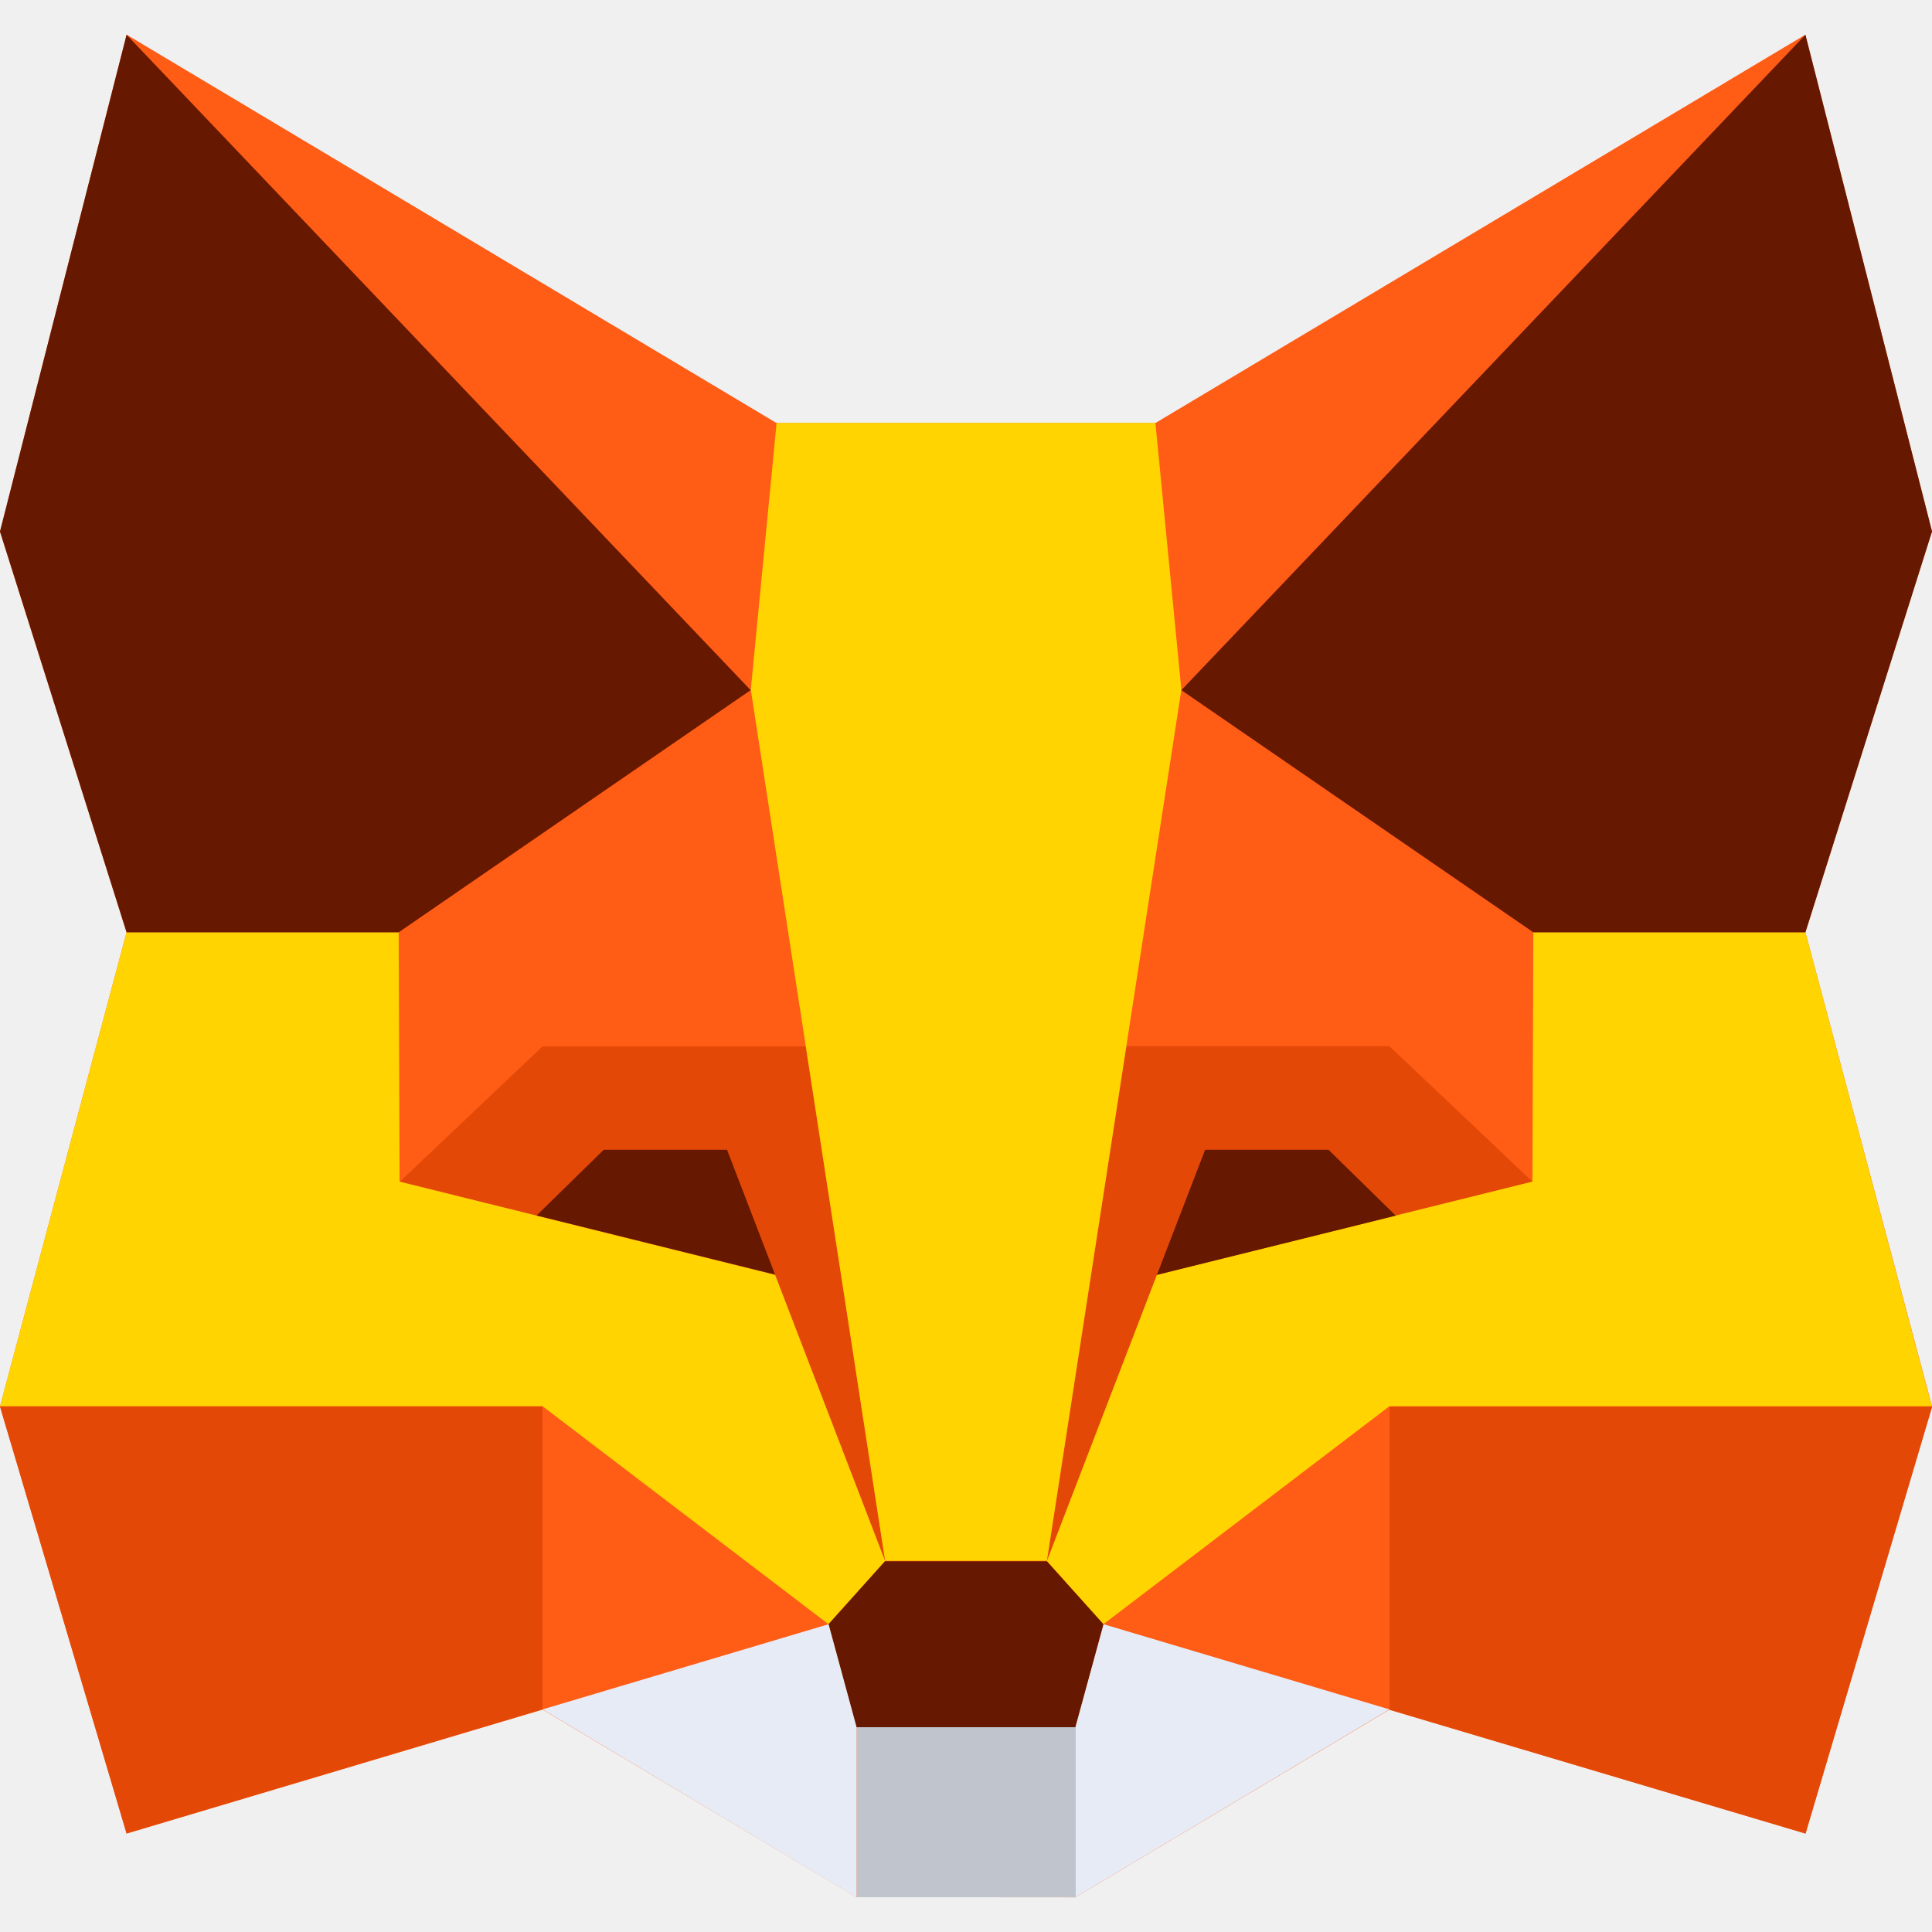
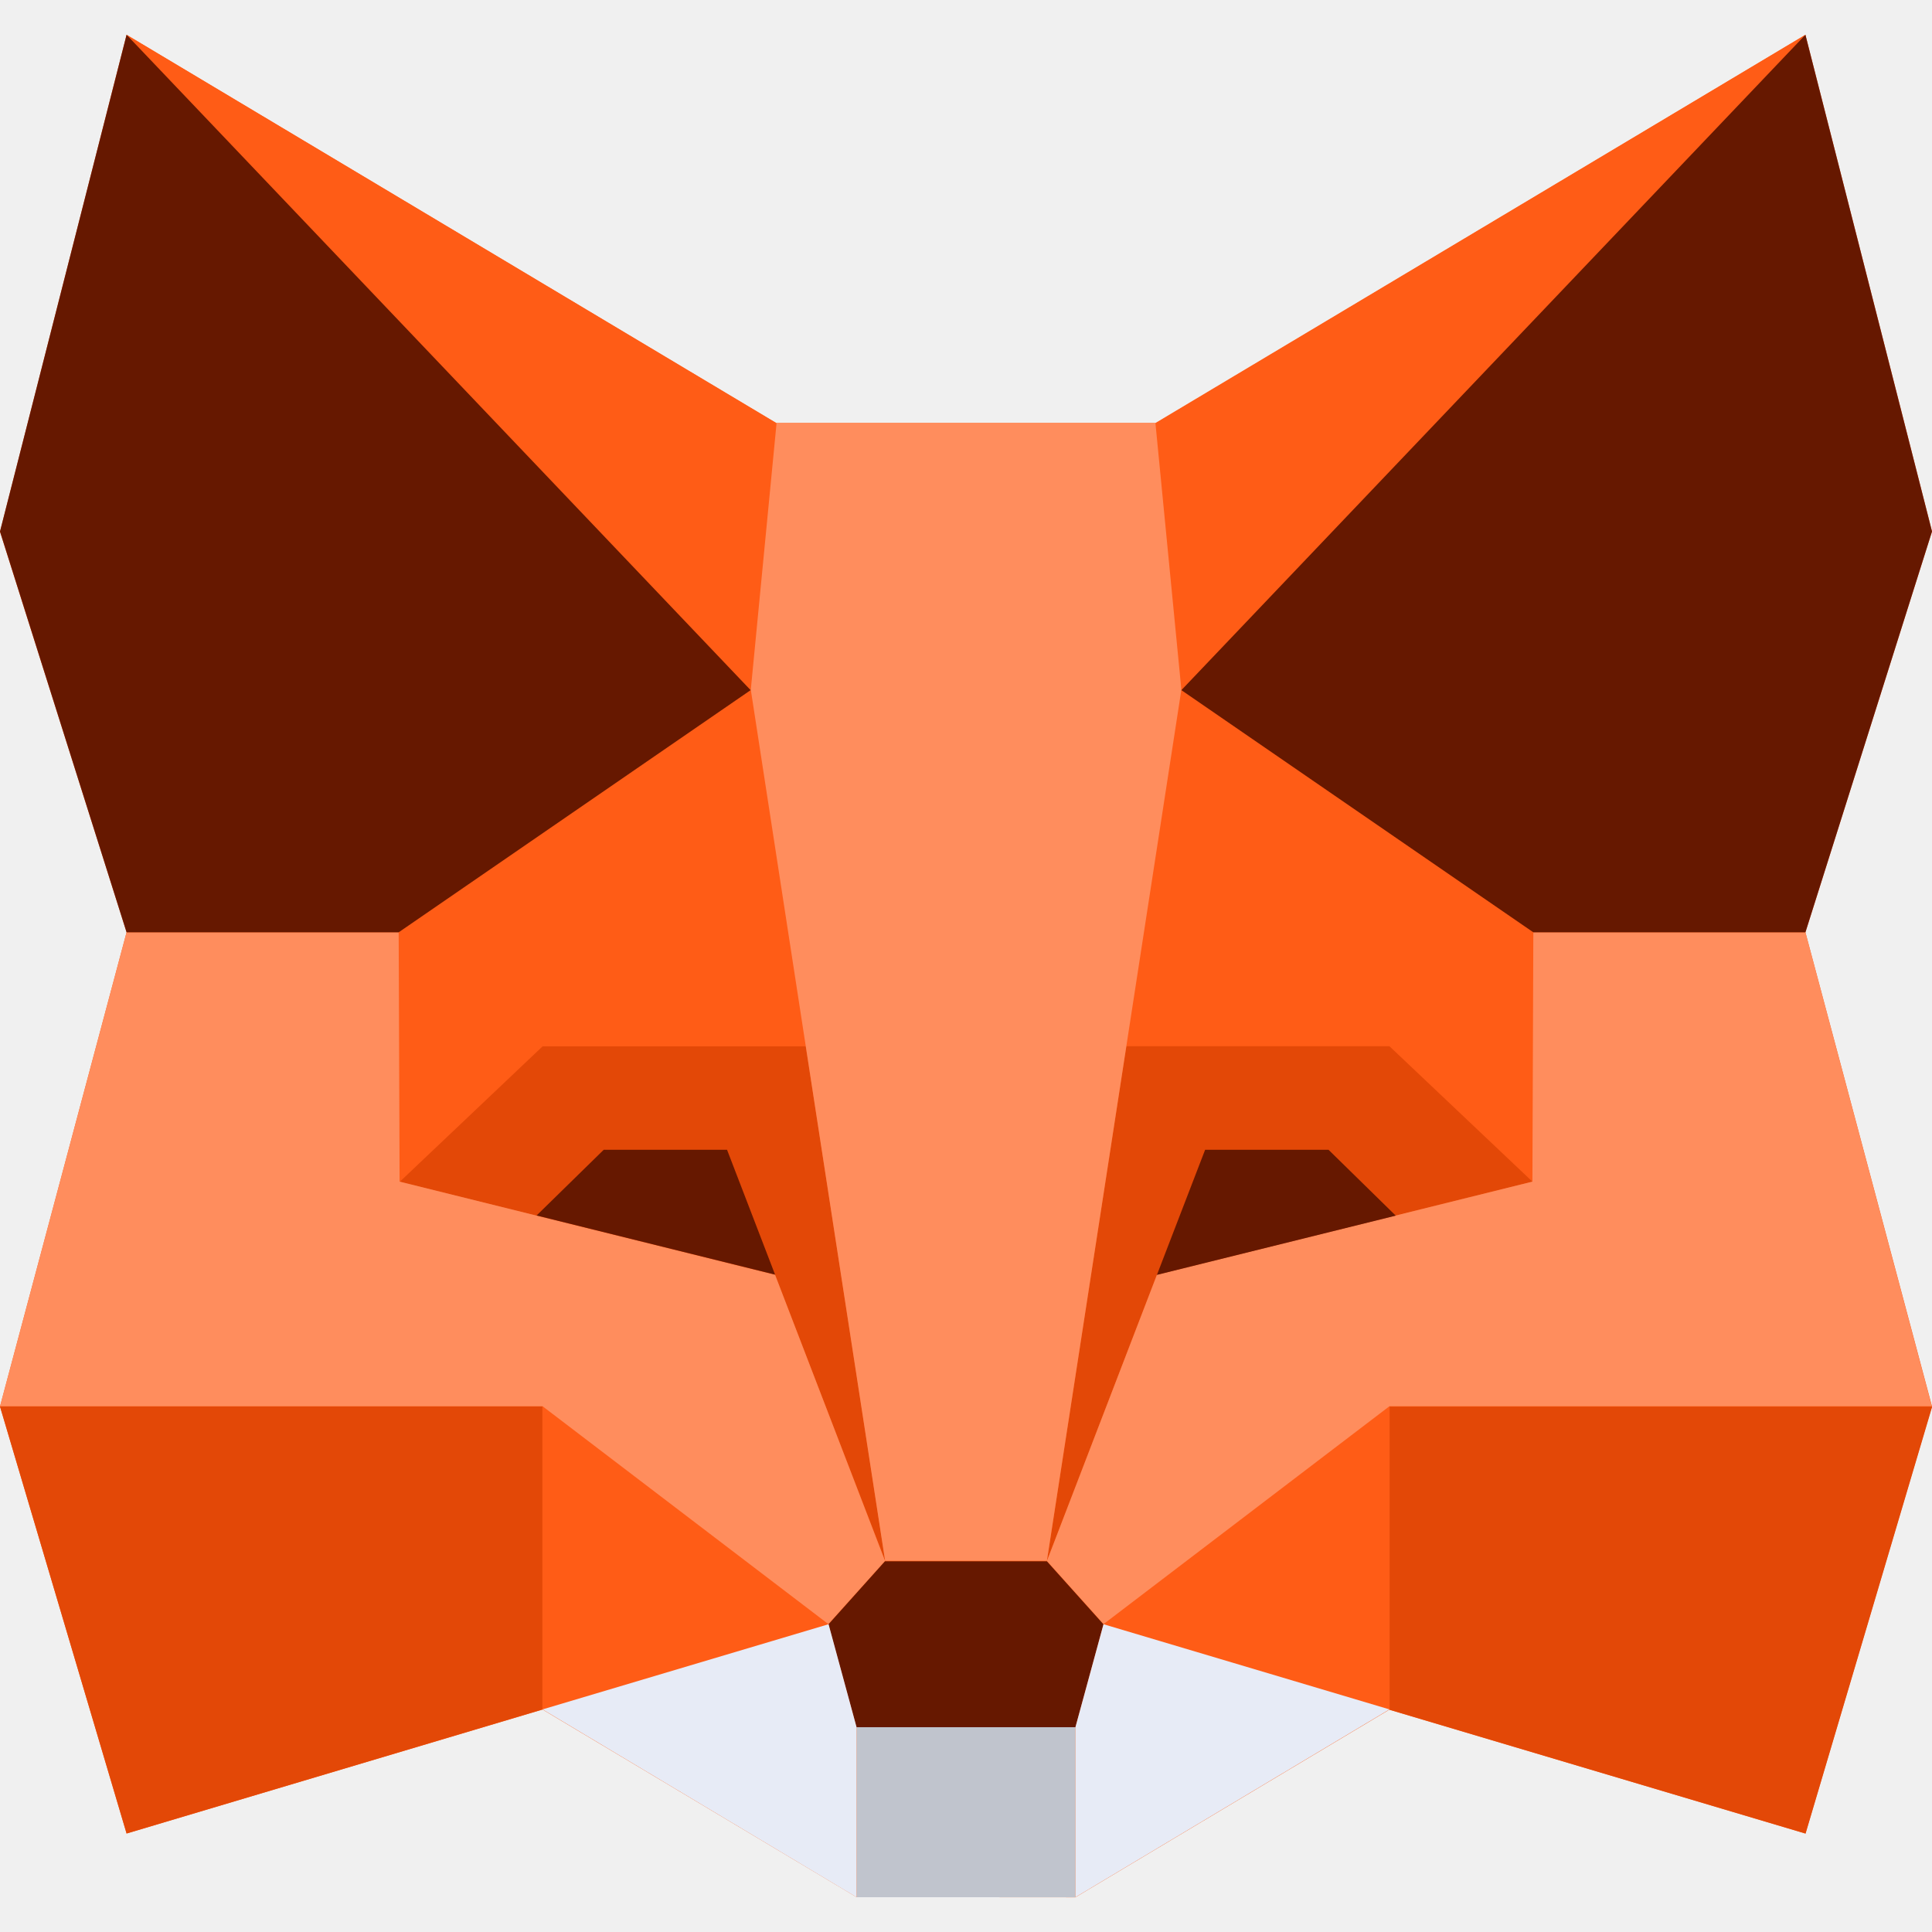
<svg xmlns="http://www.w3.org/2000/svg" width="23" height="23" viewBox="0 0 23 23" fill="none">
-   <g clip-path="url(#clip0_295_2000)">
+   <g clip-path="url(#clip0_470_16)">
    <path d="M21.493 21.828L16.539 20.354L12.803 22.587L10.197 22.585L6.459 20.352L1.507 21.828L0 16.744L1.507 11.099L0 6.33L1.507 0.414L9.243 5.036H13.755L21.493 0.414L23 6.327L21.493 11.099L23 16.742L21.493 21.829V21.828Z" fill="#FF5C16" />
    <path d="M1.506 0.414L9.244 5.04L8.935 8.216L1.509 0.414H1.506ZM6.458 16.745L9.863 19.338L6.458 20.352V16.744V16.745ZM9.59 12.458L8.938 8.216L4.748 11.101H4.745L4.758 14.07L6.457 12.458H9.592H9.59ZM21.494 0.414L13.758 5.04L14.06 8.216L21.491 0.414H21.494ZM16.542 16.745L13.138 19.338L16.542 20.352V16.744V16.745ZM18.253 11.101L14.063 8.216L13.408 12.458H16.54L18.24 14.067L18.252 11.099L18.253 11.101Z" fill="#FF5C16" />
    <path d="M6.457 20.351L1.507 21.827L0 16.744H6.457V20.352V20.351ZM9.593 12.457L10.539 18.586L9.227 15.178L4.759 14.069L6.459 12.457H9.589H9.593ZM16.543 20.354L21.495 21.828L23.002 16.746H16.543V20.354ZM13.409 12.455L12.463 18.584L13.773 15.176L18.243 14.067L16.541 12.455H13.409Z" fill="#E34807" />
-     <path d="M0 16.742L1.507 11.098H4.746L4.757 14.067L9.227 15.176L10.537 18.584L9.862 19.335L6.459 16.741H0V16.742ZM22.998 16.742L21.493 11.098H18.254L18.243 14.067L13.773 15.176L12.463 18.584L13.137 19.335L16.541 16.741H23L22.998 16.742ZM13.757 5.035H9.245L8.938 8.211L10.537 18.581H12.463L14.064 8.211L13.755 5.035H13.757Z" fill="#FFD400" />
+     <path d="M0 16.742L1.507 11.098H4.746L4.757 14.067L9.227 15.176L10.537 18.584L9.862 19.335L6.459 16.741H0V16.742ZM22.998 16.742L21.493 11.098H18.254L18.243 14.067L13.773 15.176L12.463 18.584L13.137 19.335L16.541 16.741H23L22.998 16.742ZM13.757 5.035H9.245L8.938 8.211L10.537 18.581H12.463L14.064 8.211L13.755 5.035H13.757Z" fill="#FF8D5D" />
    <path d="M1.507 0.414L0 6.327L1.507 11.099H4.746L8.936 8.216L1.507 0.414ZM8.655 13.688H7.187L6.388 14.47L9.227 15.174L8.655 13.687V13.688ZM21.493 0.414L23 6.327L21.493 11.099H18.254L14.064 8.216L21.493 0.414ZM14.347 13.688H15.816L16.616 14.472L13.773 15.177L14.347 13.687V13.688ZM12.803 20.563L13.137 19.338L12.463 18.587H10.535L9.862 19.338L10.196 20.563" fill="#661800" />
    <path d="M12.803 20.562V22.586H10.197V20.562H12.801H12.803Z" fill="#C0C4CD" />
-     <path d="M6.459 20.35L10.197 22.587V20.561L9.864 19.336L6.459 20.35ZM16.541 20.35L12.803 22.587V20.561L13.138 19.336L16.541 20.35Z" fill="#E7EBF6" />
+     <path d="M6.459 20.35L10.197 22.586V20.561L9.864 19.336L6.459 20.35ZM16.541 20.35L12.803 22.586V20.561L13.137 19.336L16.541 20.35Z" fill="#E7EBF6" />
  </g>
  <defs>
-     <clipPath id="clip0_295_2000">
+     <clipPath id="clip0_470_16">
      <rect width="23" height="23" fill="white" />
    </clipPath>
  </defs>
</svg>
